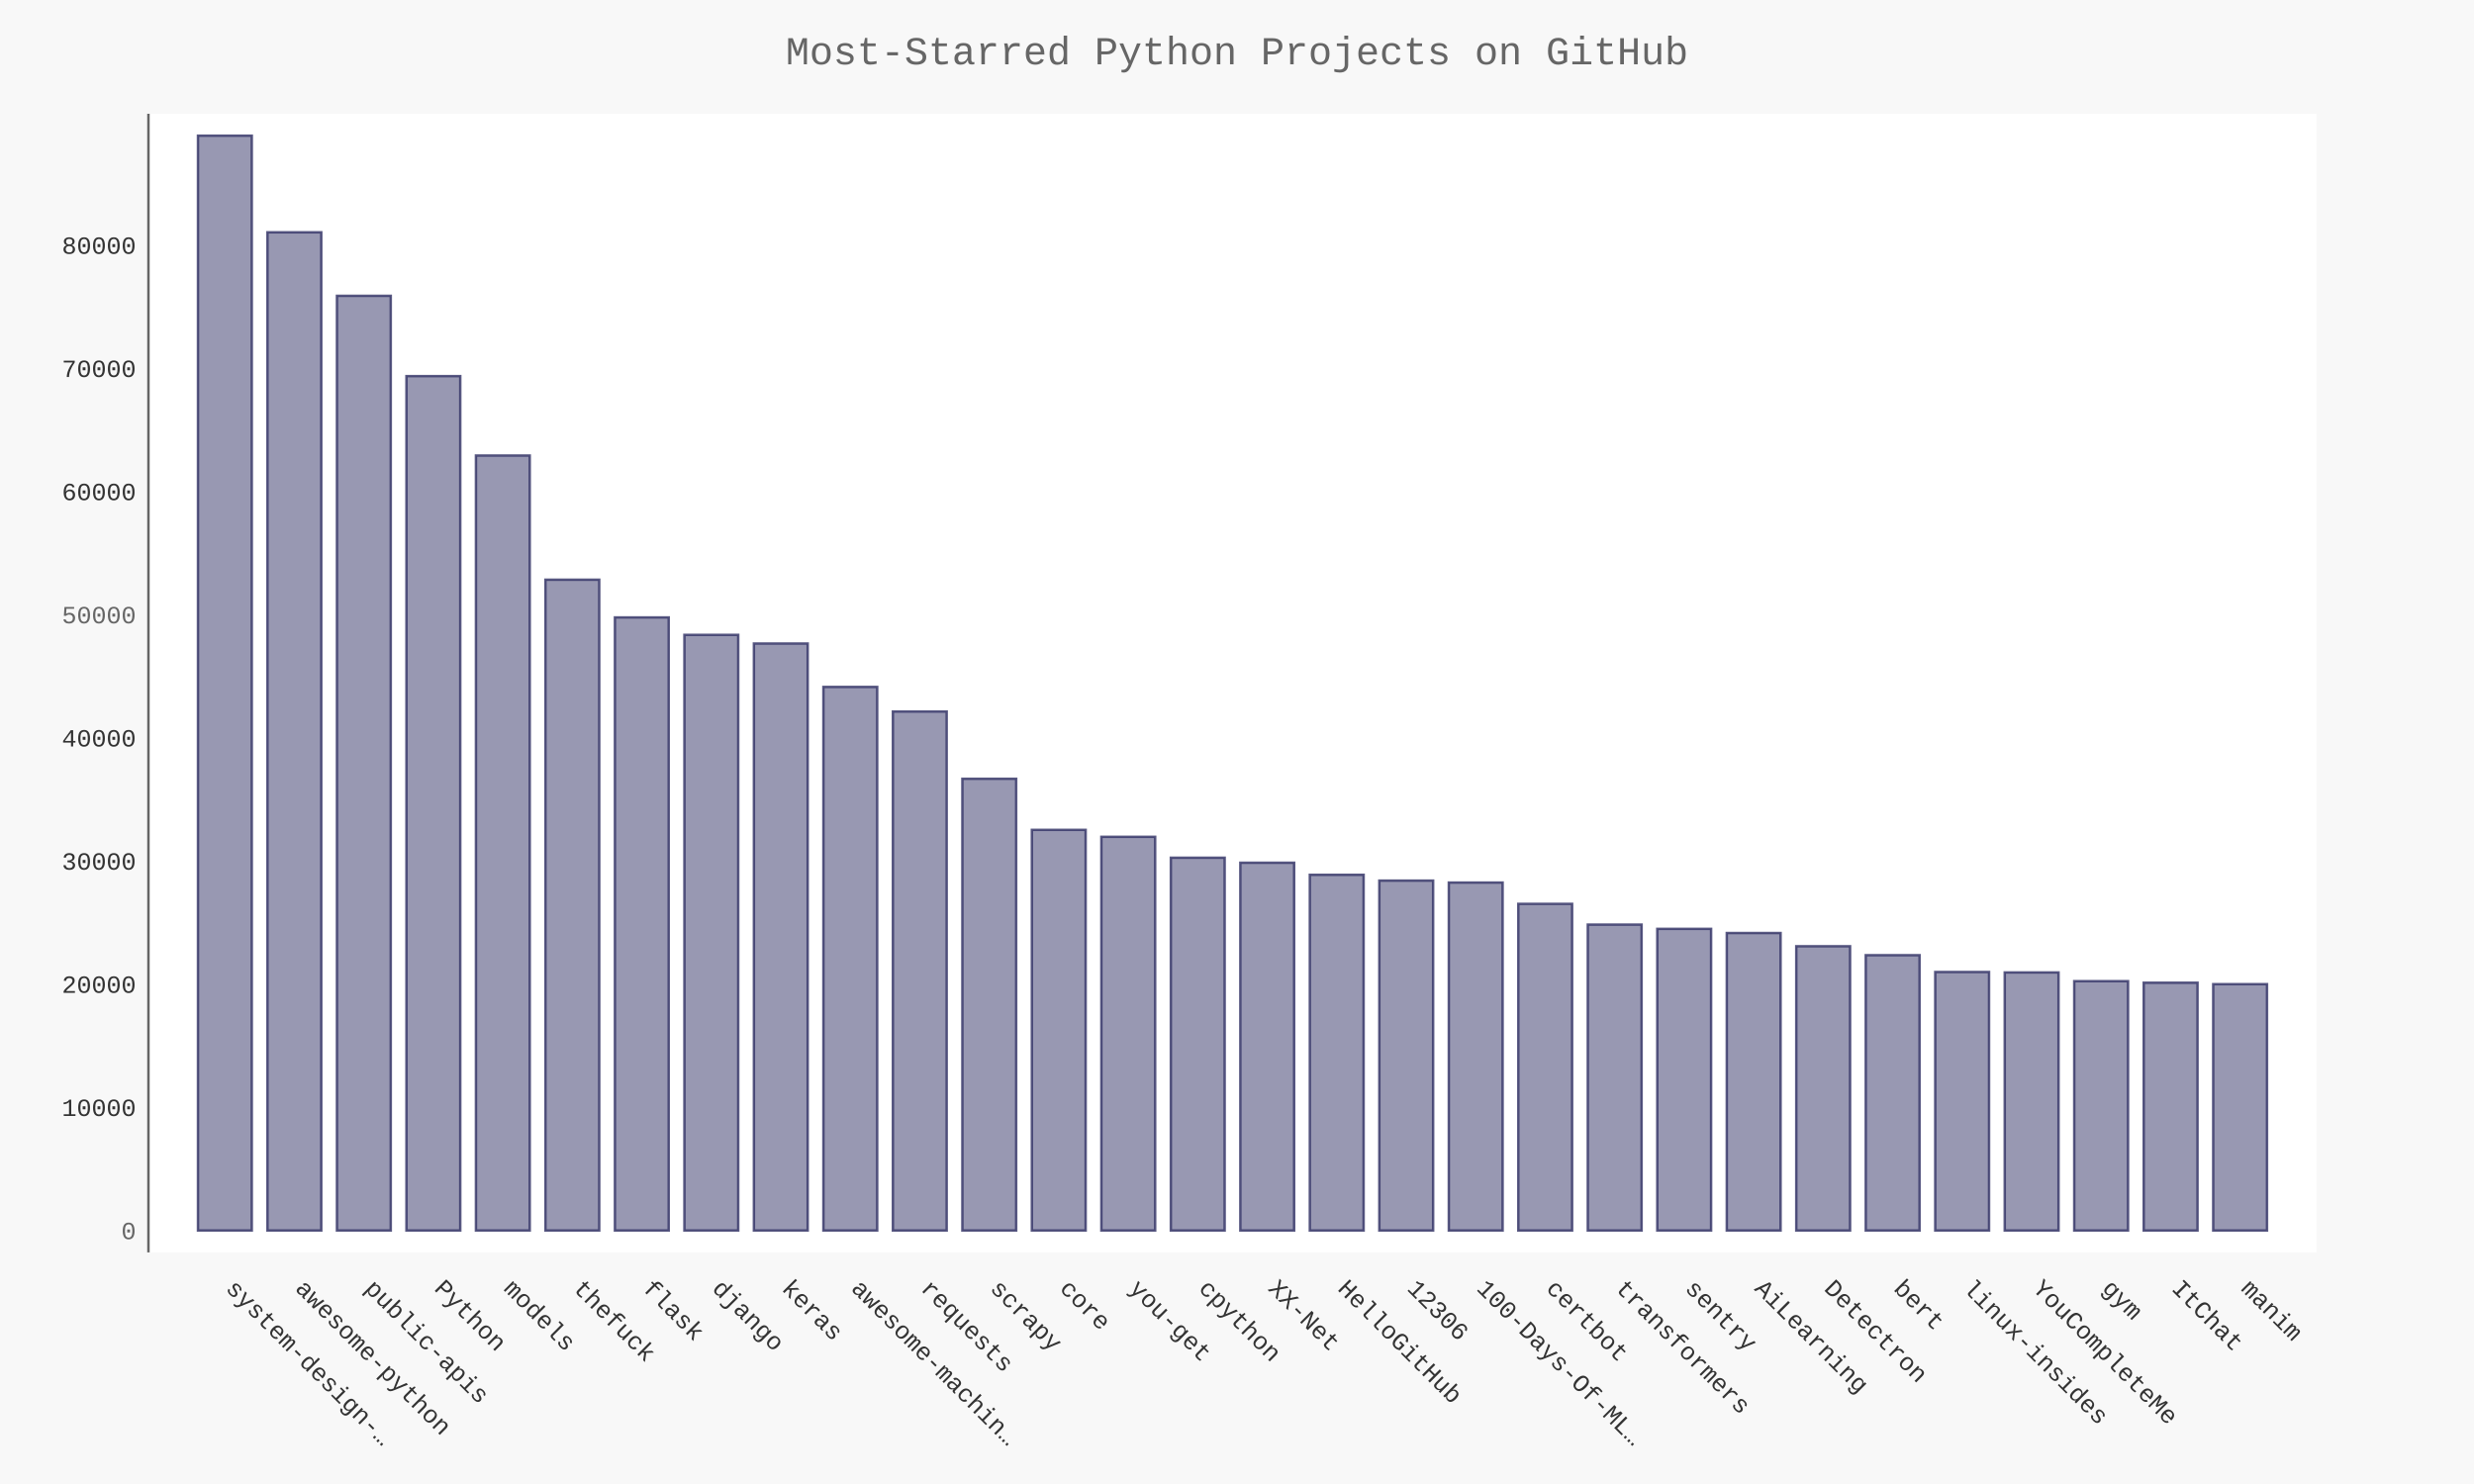
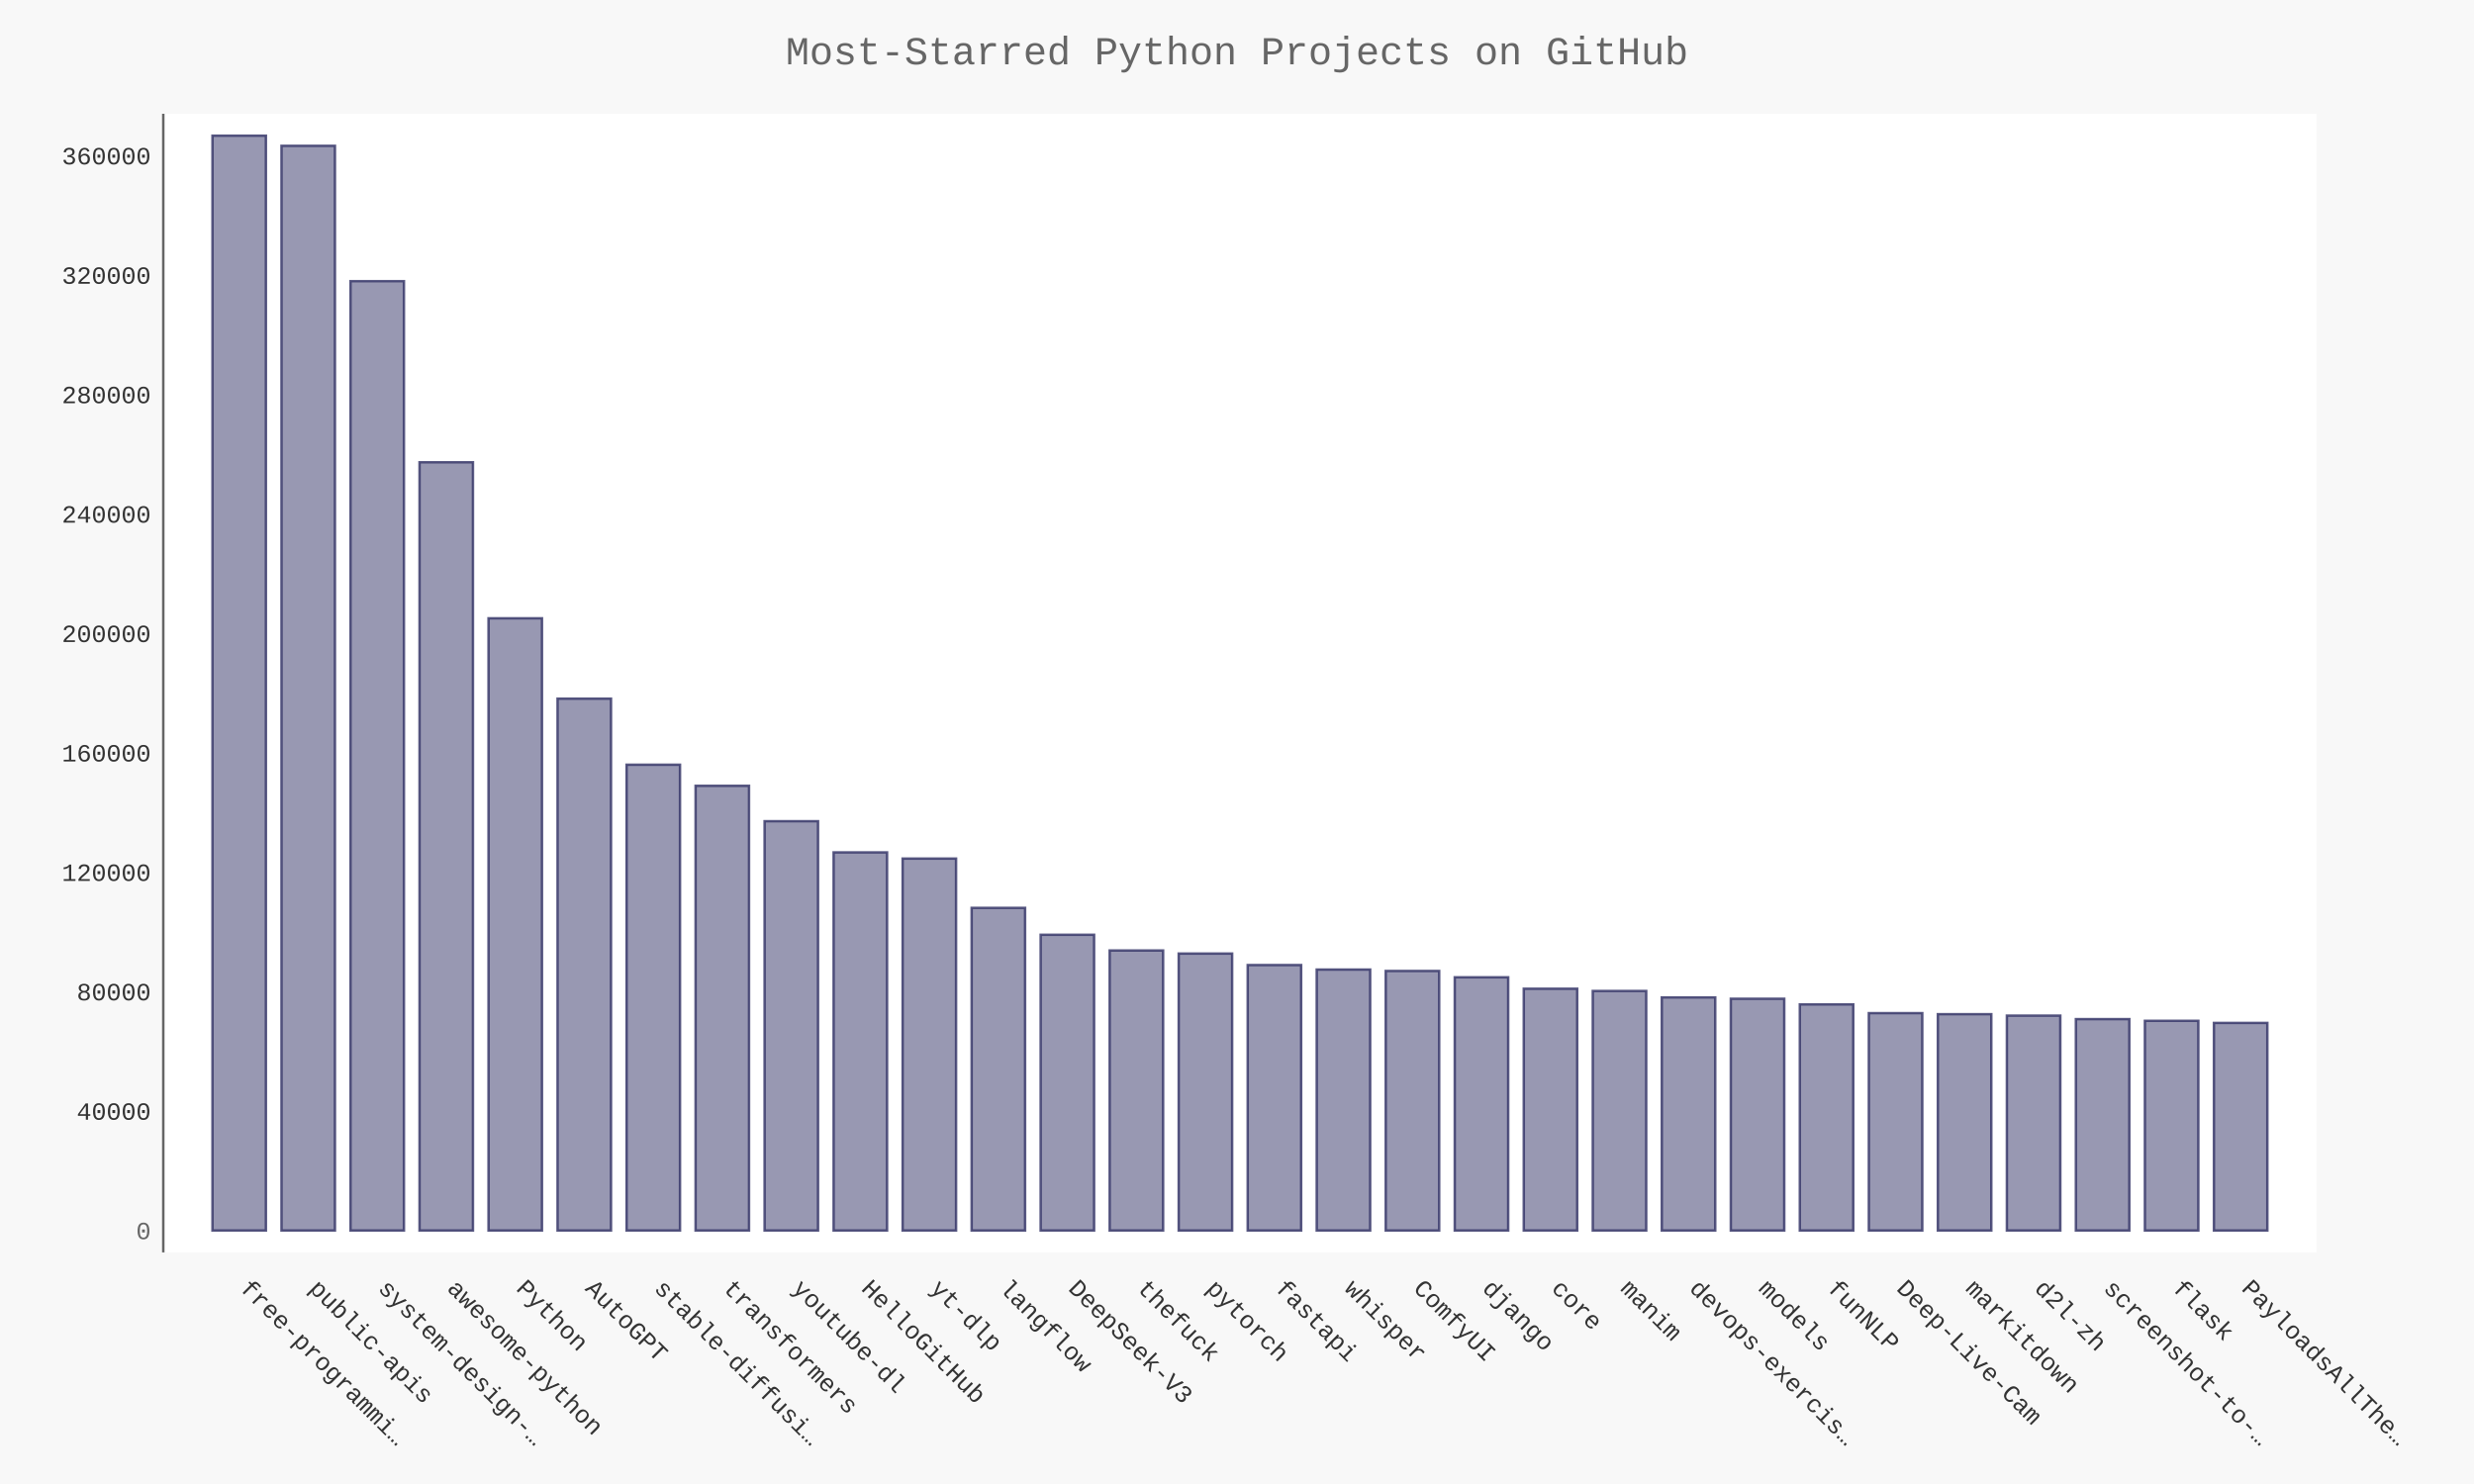
- <svg xmlns="http://www.w3.org/2000/svg" xmlns:xlink="http://www.w3.org/1999/xlink" class="pygal-chart" id="chart-9fe35729-1bdb-48de-a9a5-8c75e9b7eaac" viewBox="0 0 1000 600">
+ <svg xmlns="http://www.w3.org/2000/svg" xmlns:xlink="http://www.w3.org/1999/xlink" id="chart-8da9269c-b21f-4a11-8d91-bd45aabcd8c3" class="pygal-chart" viewBox="0 0 1000 600">
  <defs>
-     <style type="text/css">#chart-9fe35729-1bdb-48de-a9a5-8c75e9b7eaac{-webkit-user-select:none;-webkit-font-smoothing:antialiased;font-family:Consolas,"Liberation Mono",Menlo,Courier,monospace}#chart-9fe35729-1bdb-48de-a9a5-8c75e9b7eaac .title{font-family:Consolas,"Liberation Mono",Menlo,Courier,monospace;font-size:16px}#chart-9fe35729-1bdb-48de-a9a5-8c75e9b7eaac .legends .legend text{font-family:Consolas,"Liberation Mono",Menlo,Courier,monospace;font-size:14px}#chart-9fe35729-1bdb-48de-a9a5-8c75e9b7eaac .axis text{font-family:Consolas,"Liberation Mono",Menlo,Courier,monospace;font-size:10px}#chart-9fe35729-1bdb-48de-a9a5-8c75e9b7eaac .axis text.major{font-family:Consolas,"Liberation Mono",Menlo,Courier,monospace;font-size:10px}#chart-9fe35729-1bdb-48de-a9a5-8c75e9b7eaac .text-overlay text.value{font-family:Consolas,"Liberation Mono",Menlo,Courier,monospace;font-size:16px}#chart-9fe35729-1bdb-48de-a9a5-8c75e9b7eaac .text-overlay text.label{font-family:Consolas,"Liberation Mono",Menlo,Courier,monospace;font-size:10px}#chart-9fe35729-1bdb-48de-a9a5-8c75e9b7eaac .tooltip{font-family:Consolas,"Liberation Mono",Menlo,Courier,monospace;font-size:14px}#chart-9fe35729-1bdb-48de-a9a5-8c75e9b7eaac text.no_data{font-family:Consolas,"Liberation Mono",Menlo,Courier,monospace;font-size:64px}
- #chart-9fe35729-1bdb-48de-a9a5-8c75e9b7eaac{background-color:#f8f8f8}#chart-9fe35729-1bdb-48de-a9a5-8c75e9b7eaac path,#chart-9fe35729-1bdb-48de-a9a5-8c75e9b7eaac line,#chart-9fe35729-1bdb-48de-a9a5-8c75e9b7eaac rect,#chart-9fe35729-1bdb-48de-a9a5-8c75e9b7eaac circle{-webkit-transition:250ms ease-in;-moz-transition:250ms ease-in;transition:250ms ease-in}#chart-9fe35729-1bdb-48de-a9a5-8c75e9b7eaac .graph &gt; .background{fill:#f8f8f8}#chart-9fe35729-1bdb-48de-a9a5-8c75e9b7eaac .plot &gt; .background{fill:#ffffff}#chart-9fe35729-1bdb-48de-a9a5-8c75e9b7eaac .graph{fill:#333}#chart-9fe35729-1bdb-48de-a9a5-8c75e9b7eaac text.no_data{fill:#666}#chart-9fe35729-1bdb-48de-a9a5-8c75e9b7eaac .title{fill:#666}#chart-9fe35729-1bdb-48de-a9a5-8c75e9b7eaac .legends .legend text{fill:#333}#chart-9fe35729-1bdb-48de-a9a5-8c75e9b7eaac .legends .legend:hover text{fill:#666}#chart-9fe35729-1bdb-48de-a9a5-8c75e9b7eaac .axis .line{stroke:#666}#chart-9fe35729-1bdb-48de-a9a5-8c75e9b7eaac .axis .guide.line{stroke:rgba(0,0,0,0.5)}#chart-9fe35729-1bdb-48de-a9a5-8c75e9b7eaac .axis .major.line{stroke:#333}#chart-9fe35729-1bdb-48de-a9a5-8c75e9b7eaac .axis text.major{fill:#666}#chart-9fe35729-1bdb-48de-a9a5-8c75e9b7eaac .axis.y .guides:hover .guide.line,#chart-9fe35729-1bdb-48de-a9a5-8c75e9b7eaac .line-graph .axis.x .guides:hover .guide.line,#chart-9fe35729-1bdb-48de-a9a5-8c75e9b7eaac .stackedline-graph .axis.x .guides:hover .guide.line,#chart-9fe35729-1bdb-48de-a9a5-8c75e9b7eaac .xy-graph .axis.x .guides:hover .guide.line{stroke:#666}#chart-9fe35729-1bdb-48de-a9a5-8c75e9b7eaac .axis .guides:hover text{fill:#666}#chart-9fe35729-1bdb-48de-a9a5-8c75e9b7eaac .reactive{fill-opacity:.5;stroke-opacity:.8}#chart-9fe35729-1bdb-48de-a9a5-8c75e9b7eaac .ci{stroke:#333}#chart-9fe35729-1bdb-48de-a9a5-8c75e9b7eaac .reactive.active,#chart-9fe35729-1bdb-48de-a9a5-8c75e9b7eaac .active .reactive{fill-opacity:.9;stroke-opacity:.9;stroke-width:4}#chart-9fe35729-1bdb-48de-a9a5-8c75e9b7eaac .ci .reactive.active{stroke-width:1.5}#chart-9fe35729-1bdb-48de-a9a5-8c75e9b7eaac .series text{fill:#666}#chart-9fe35729-1bdb-48de-a9a5-8c75e9b7eaac .tooltip rect{fill:#ffffff;stroke:#666;-webkit-transition:opacity 250ms ease-in;-moz-transition:opacity 250ms ease-in;transition:opacity 250ms ease-in}#chart-9fe35729-1bdb-48de-a9a5-8c75e9b7eaac .tooltip .label{fill:#333}#chart-9fe35729-1bdb-48de-a9a5-8c75e9b7eaac .tooltip .label{fill:#333}#chart-9fe35729-1bdb-48de-a9a5-8c75e9b7eaac .tooltip .legend{font-size:.8em;fill:rgba(0,0,0,0.5)}#chart-9fe35729-1bdb-48de-a9a5-8c75e9b7eaac .tooltip .x_label{font-size:.6em;fill:#666}#chart-9fe35729-1bdb-48de-a9a5-8c75e9b7eaac .tooltip .xlink{font-size:.5em;text-decoration:underline}#chart-9fe35729-1bdb-48de-a9a5-8c75e9b7eaac .tooltip .value{font-size:1.5em}#chart-9fe35729-1bdb-48de-a9a5-8c75e9b7eaac .bound{font-size:.5em}#chart-9fe35729-1bdb-48de-a9a5-8c75e9b7eaac .max-value{font-size:.75em;fill:rgba(0,0,0,0.5)}#chart-9fe35729-1bdb-48de-a9a5-8c75e9b7eaac .map-element{fill:#ffffff;stroke:rgba(0,0,0,0.5) !important}#chart-9fe35729-1bdb-48de-a9a5-8c75e9b7eaac .map-element .reactive{fill-opacity:inherit;stroke-opacity:inherit}#chart-9fe35729-1bdb-48de-a9a5-8c75e9b7eaac .color-0,#chart-9fe35729-1bdb-48de-a9a5-8c75e9b7eaac .color-0 a:visited{stroke:#333366;fill:#333366}#chart-9fe35729-1bdb-48de-a9a5-8c75e9b7eaac .text-overlay .color-0 text{fill:black}
- #chart-9fe35729-1bdb-48de-a9a5-8c75e9b7eaac text.no_data{text-anchor:middle}#chart-9fe35729-1bdb-48de-a9a5-8c75e9b7eaac .guide.line{fill:none}#chart-9fe35729-1bdb-48de-a9a5-8c75e9b7eaac .centered{text-anchor:middle}#chart-9fe35729-1bdb-48de-a9a5-8c75e9b7eaac .title{text-anchor:middle}#chart-9fe35729-1bdb-48de-a9a5-8c75e9b7eaac .legends .legend text{fill-opacity:1}#chart-9fe35729-1bdb-48de-a9a5-8c75e9b7eaac .axis.x text{text-anchor:middle}#chart-9fe35729-1bdb-48de-a9a5-8c75e9b7eaac .axis.x:not(.web) text[transform]{text-anchor:start}#chart-9fe35729-1bdb-48de-a9a5-8c75e9b7eaac .axis.x:not(.web) text[transform].backwards{text-anchor:end}#chart-9fe35729-1bdb-48de-a9a5-8c75e9b7eaac .axis.y text{text-anchor:end}#chart-9fe35729-1bdb-48de-a9a5-8c75e9b7eaac .axis.y text[transform].backwards{text-anchor:start}#chart-9fe35729-1bdb-48de-a9a5-8c75e9b7eaac .axis.y2 text{text-anchor:start}#chart-9fe35729-1bdb-48de-a9a5-8c75e9b7eaac .axis.y2 text[transform].backwards{text-anchor:end}#chart-9fe35729-1bdb-48de-a9a5-8c75e9b7eaac .axis .guide.line{stroke-dasharray:4,4}#chart-9fe35729-1bdb-48de-a9a5-8c75e9b7eaac .axis .major.guide.line{stroke-dasharray:6,6}#chart-9fe35729-1bdb-48de-a9a5-8c75e9b7eaac .horizontal .axis.y .guide.line,#chart-9fe35729-1bdb-48de-a9a5-8c75e9b7eaac .horizontal .axis.y2 .guide.line,#chart-9fe35729-1bdb-48de-a9a5-8c75e9b7eaac .vertical .axis.x .guide.line{opacity:0}#chart-9fe35729-1bdb-48de-a9a5-8c75e9b7eaac .horizontal .axis.always_show .guide.line,#chart-9fe35729-1bdb-48de-a9a5-8c75e9b7eaac .vertical .axis.always_show .guide.line{opacity:1 !important}#chart-9fe35729-1bdb-48de-a9a5-8c75e9b7eaac .axis.y .guides:hover .guide.line,#chart-9fe35729-1bdb-48de-a9a5-8c75e9b7eaac .axis.y2 .guides:hover .guide.line,#chart-9fe35729-1bdb-48de-a9a5-8c75e9b7eaac .axis.x .guides:hover .guide.line{opacity:1}#chart-9fe35729-1bdb-48de-a9a5-8c75e9b7eaac .axis .guides:hover text{opacity:1}#chart-9fe35729-1bdb-48de-a9a5-8c75e9b7eaac .nofill{fill:none}#chart-9fe35729-1bdb-48de-a9a5-8c75e9b7eaac .subtle-fill{fill-opacity:.2}#chart-9fe35729-1bdb-48de-a9a5-8c75e9b7eaac .dot{stroke-width:1px;fill-opacity:1}#chart-9fe35729-1bdb-48de-a9a5-8c75e9b7eaac .dot.active{stroke-width:5px}#chart-9fe35729-1bdb-48de-a9a5-8c75e9b7eaac .dot.negative{fill:transparent}#chart-9fe35729-1bdb-48de-a9a5-8c75e9b7eaac text,#chart-9fe35729-1bdb-48de-a9a5-8c75e9b7eaac tspan{stroke:none !important}#chart-9fe35729-1bdb-48de-a9a5-8c75e9b7eaac .series text.active{opacity:1}#chart-9fe35729-1bdb-48de-a9a5-8c75e9b7eaac .tooltip rect{fill-opacity:.95;stroke-width:.5}#chart-9fe35729-1bdb-48de-a9a5-8c75e9b7eaac .tooltip text{fill-opacity:1}#chart-9fe35729-1bdb-48de-a9a5-8c75e9b7eaac .showable{visibility:hidden}#chart-9fe35729-1bdb-48de-a9a5-8c75e9b7eaac .showable.shown{visibility:visible}#chart-9fe35729-1bdb-48de-a9a5-8c75e9b7eaac .gauge-background{fill:rgba(229,229,229,1);stroke:none}#chart-9fe35729-1bdb-48de-a9a5-8c75e9b7eaac .bg-lines{stroke:#f8f8f8;stroke-width:2px}</style>
+     <style type="text/css">#chart-8da9269c-b21f-4a11-8d91-bd45aabcd8c3{-webkit-user-select:none;-webkit-font-smoothing:antialiased;font-family:Consolas,"Liberation Mono",Menlo,Courier,monospace}#chart-8da9269c-b21f-4a11-8d91-bd45aabcd8c3 .title{font-family:Consolas,"Liberation Mono",Menlo,Courier,monospace;font-size:16px}#chart-8da9269c-b21f-4a11-8d91-bd45aabcd8c3 .legends .legend text{font-family:Consolas,"Liberation Mono",Menlo,Courier,monospace;font-size:14px}#chart-8da9269c-b21f-4a11-8d91-bd45aabcd8c3 .axis text{font-family:Consolas,"Liberation Mono",Menlo,Courier,monospace;font-size:10px}#chart-8da9269c-b21f-4a11-8d91-bd45aabcd8c3 .axis text.major{font-family:Consolas,"Liberation Mono",Menlo,Courier,monospace;font-size:10px}#chart-8da9269c-b21f-4a11-8d91-bd45aabcd8c3 .text-overlay text.value{font-family:Consolas,"Liberation Mono",Menlo,Courier,monospace;font-size:16px}#chart-8da9269c-b21f-4a11-8d91-bd45aabcd8c3 .text-overlay text.label{font-family:Consolas,"Liberation Mono",Menlo,Courier,monospace;font-size:10px}#chart-8da9269c-b21f-4a11-8d91-bd45aabcd8c3 .tooltip{font-family:Consolas,"Liberation Mono",Menlo,Courier,monospace;font-size:14px}#chart-8da9269c-b21f-4a11-8d91-bd45aabcd8c3 text.no_data{font-family:Consolas,"Liberation Mono",Menlo,Courier,monospace;font-size:64px}
+ #chart-8da9269c-b21f-4a11-8d91-bd45aabcd8c3{background-color:#f8f8f8}#chart-8da9269c-b21f-4a11-8d91-bd45aabcd8c3 path,#chart-8da9269c-b21f-4a11-8d91-bd45aabcd8c3 line,#chart-8da9269c-b21f-4a11-8d91-bd45aabcd8c3 rect,#chart-8da9269c-b21f-4a11-8d91-bd45aabcd8c3 circle{-webkit-transition:250ms ease-in;-moz-transition:250ms ease-in;transition:250ms ease-in}#chart-8da9269c-b21f-4a11-8d91-bd45aabcd8c3 .graph &gt; .background{fill:#f8f8f8}#chart-8da9269c-b21f-4a11-8d91-bd45aabcd8c3 .plot &gt; .background{fill:#ffffff}#chart-8da9269c-b21f-4a11-8d91-bd45aabcd8c3 .graph{fill:#333}#chart-8da9269c-b21f-4a11-8d91-bd45aabcd8c3 text.no_data{fill:#666}#chart-8da9269c-b21f-4a11-8d91-bd45aabcd8c3 .title{fill:#666}#chart-8da9269c-b21f-4a11-8d91-bd45aabcd8c3 .legends .legend text{fill:#333}#chart-8da9269c-b21f-4a11-8d91-bd45aabcd8c3 .legends .legend:hover text{fill:#666}#chart-8da9269c-b21f-4a11-8d91-bd45aabcd8c3 .axis .line{stroke:#666}#chart-8da9269c-b21f-4a11-8d91-bd45aabcd8c3 .axis .guide.line{stroke:rgba(0,0,0,0.5)}#chart-8da9269c-b21f-4a11-8d91-bd45aabcd8c3 .axis .major.line{stroke:#333}#chart-8da9269c-b21f-4a11-8d91-bd45aabcd8c3 .axis text.major{fill:#666}#chart-8da9269c-b21f-4a11-8d91-bd45aabcd8c3 .axis.y .guides:hover .guide.line,#chart-8da9269c-b21f-4a11-8d91-bd45aabcd8c3 .line-graph .axis.x .guides:hover .guide.line,#chart-8da9269c-b21f-4a11-8d91-bd45aabcd8c3 .stackedline-graph .axis.x .guides:hover .guide.line,#chart-8da9269c-b21f-4a11-8d91-bd45aabcd8c3 .xy-graph .axis.x .guides:hover .guide.line{stroke:#666}#chart-8da9269c-b21f-4a11-8d91-bd45aabcd8c3 .axis .guides:hover text{fill:#666}#chart-8da9269c-b21f-4a11-8d91-bd45aabcd8c3 .reactive{fill-opacity:.5;stroke-opacity:.8;stroke-width:1}#chart-8da9269c-b21f-4a11-8d91-bd45aabcd8c3 .ci{stroke:#333}#chart-8da9269c-b21f-4a11-8d91-bd45aabcd8c3 .reactive.active,#chart-8da9269c-b21f-4a11-8d91-bd45aabcd8c3 .active .reactive{fill-opacity:.9;stroke-opacity:.9;stroke-width:4}#chart-8da9269c-b21f-4a11-8d91-bd45aabcd8c3 .ci .reactive.active{stroke-width:1.5}#chart-8da9269c-b21f-4a11-8d91-bd45aabcd8c3 .series text{fill:#666}#chart-8da9269c-b21f-4a11-8d91-bd45aabcd8c3 .tooltip rect{fill:#ffffff;stroke:#666;-webkit-transition:opacity 250ms ease-in;-moz-transition:opacity 250ms ease-in;transition:opacity 250ms ease-in}#chart-8da9269c-b21f-4a11-8d91-bd45aabcd8c3 .tooltip .label{fill:#333}#chart-8da9269c-b21f-4a11-8d91-bd45aabcd8c3 .tooltip .label{fill:#333}#chart-8da9269c-b21f-4a11-8d91-bd45aabcd8c3 .tooltip .legend{font-size:.8em;fill:rgba(0,0,0,0.5)}#chart-8da9269c-b21f-4a11-8d91-bd45aabcd8c3 .tooltip .x_label{font-size:.6em;fill:#666}#chart-8da9269c-b21f-4a11-8d91-bd45aabcd8c3 .tooltip .xlink{font-size:.5em;text-decoration:underline}#chart-8da9269c-b21f-4a11-8d91-bd45aabcd8c3 .tooltip .value{font-size:1.5em}#chart-8da9269c-b21f-4a11-8d91-bd45aabcd8c3 .bound{font-size:.5em}#chart-8da9269c-b21f-4a11-8d91-bd45aabcd8c3 .max-value{font-size:.75em;fill:rgba(0,0,0,0.5)}#chart-8da9269c-b21f-4a11-8d91-bd45aabcd8c3 .map-element{fill:#ffffff;stroke:rgba(0,0,0,0.5) !important}#chart-8da9269c-b21f-4a11-8d91-bd45aabcd8c3 .map-element .reactive{fill-opacity:inherit;stroke-opacity:inherit}#chart-8da9269c-b21f-4a11-8d91-bd45aabcd8c3 .color-0,#chart-8da9269c-b21f-4a11-8d91-bd45aabcd8c3 .color-0 a:visited{stroke:#333366;fill:#333366}#chart-8da9269c-b21f-4a11-8d91-bd45aabcd8c3 .text-overlay .color-0 text{fill:black}
+ #chart-8da9269c-b21f-4a11-8d91-bd45aabcd8c3 text.no_data{text-anchor:middle}#chart-8da9269c-b21f-4a11-8d91-bd45aabcd8c3 .guide.line{fill:none}#chart-8da9269c-b21f-4a11-8d91-bd45aabcd8c3 .centered{text-anchor:middle}#chart-8da9269c-b21f-4a11-8d91-bd45aabcd8c3 .title{text-anchor:middle}#chart-8da9269c-b21f-4a11-8d91-bd45aabcd8c3 .legends .legend text{fill-opacity:1}#chart-8da9269c-b21f-4a11-8d91-bd45aabcd8c3 .axis.x text{text-anchor:middle}#chart-8da9269c-b21f-4a11-8d91-bd45aabcd8c3 .axis.x:not(.web) text[transform]{text-anchor:start}#chart-8da9269c-b21f-4a11-8d91-bd45aabcd8c3 .axis.x:not(.web) text[transform].backwards{text-anchor:end}#chart-8da9269c-b21f-4a11-8d91-bd45aabcd8c3 .axis.y text{text-anchor:end}#chart-8da9269c-b21f-4a11-8d91-bd45aabcd8c3 .axis.y text[transform].backwards{text-anchor:start}#chart-8da9269c-b21f-4a11-8d91-bd45aabcd8c3 .axis.y2 text{text-anchor:start}#chart-8da9269c-b21f-4a11-8d91-bd45aabcd8c3 .axis.y2 text[transform].backwards{text-anchor:end}#chart-8da9269c-b21f-4a11-8d91-bd45aabcd8c3 .axis .guide.line{stroke-dasharray:4,4;stroke:black}#chart-8da9269c-b21f-4a11-8d91-bd45aabcd8c3 .axis .major.guide.line{stroke-dasharray:6,6;stroke:black}#chart-8da9269c-b21f-4a11-8d91-bd45aabcd8c3 .horizontal .axis.y .guide.line,#chart-8da9269c-b21f-4a11-8d91-bd45aabcd8c3 .horizontal .axis.y2 .guide.line,#chart-8da9269c-b21f-4a11-8d91-bd45aabcd8c3 .vertical .axis.x .guide.line{opacity:0}#chart-8da9269c-b21f-4a11-8d91-bd45aabcd8c3 .horizontal .axis.always_show .guide.line,#chart-8da9269c-b21f-4a11-8d91-bd45aabcd8c3 .vertical .axis.always_show .guide.line{opacity:1 !important}#chart-8da9269c-b21f-4a11-8d91-bd45aabcd8c3 .axis.y .guides:hover .guide.line,#chart-8da9269c-b21f-4a11-8d91-bd45aabcd8c3 .axis.y2 .guides:hover .guide.line,#chart-8da9269c-b21f-4a11-8d91-bd45aabcd8c3 .axis.x .guides:hover .guide.line{opacity:1}#chart-8da9269c-b21f-4a11-8d91-bd45aabcd8c3 .axis .guides:hover text{opacity:1}#chart-8da9269c-b21f-4a11-8d91-bd45aabcd8c3 .nofill{fill:none}#chart-8da9269c-b21f-4a11-8d91-bd45aabcd8c3 .subtle-fill{fill-opacity:.2}#chart-8da9269c-b21f-4a11-8d91-bd45aabcd8c3 .dot{stroke-width:1px;fill-opacity:1;stroke-opacity:1}#chart-8da9269c-b21f-4a11-8d91-bd45aabcd8c3 .dot.active{stroke-width:5px}#chart-8da9269c-b21f-4a11-8d91-bd45aabcd8c3 .dot.negative{fill:transparent}#chart-8da9269c-b21f-4a11-8d91-bd45aabcd8c3 text,#chart-8da9269c-b21f-4a11-8d91-bd45aabcd8c3 tspan{stroke:none !important}#chart-8da9269c-b21f-4a11-8d91-bd45aabcd8c3 .series text.active{opacity:1}#chart-8da9269c-b21f-4a11-8d91-bd45aabcd8c3 .tooltip rect{fill-opacity:.95;stroke-width:.5}#chart-8da9269c-b21f-4a11-8d91-bd45aabcd8c3 .tooltip text{fill-opacity:1}#chart-8da9269c-b21f-4a11-8d91-bd45aabcd8c3 .showable{visibility:hidden}#chart-8da9269c-b21f-4a11-8d91-bd45aabcd8c3 .showable.shown{visibility:visible}#chart-8da9269c-b21f-4a11-8d91-bd45aabcd8c3 .gauge-background{fill:rgba(229,229,229,1);stroke:none}#chart-8da9269c-b21f-4a11-8d91-bd45aabcd8c3 .bg-lines{stroke:#f8f8f8;stroke-width:2px}</style>
  </defs>
  <g class="graph bar-graph vertical">
-     <rect class="background" height="600" width="1000" x="0" y="0" />
-     <g class="plot" transform="translate(60, 46)">
-       <rect class="background" height="460.36" width="876.36" x="0" y="0" />
+     <rect x="0" y="0" width="1000" height="600" class="background" />
+     <g transform="translate(66, 46)" class="plot">
+       <rect x="0" y="0" width="870.36" height="460.36" class="background" />
      <g class="axis y">
        <g class="guides">
-           <text class="major" x="-5" y="455.007">0</text>
-         </g>
-         <g class="guides">
-           <text class="" x="-5" y="405.209">10000</text>
-         </g>
-         <g class="guides">
-           <text class="" x="-5" y="355.411">20000</text>
-         </g>
-         <g class="guides">
-           <text class="" x="-5" y="305.613">30000</text>
-         </g>
-         <g class="guides">
-           <text class="" x="-5" y="255.815">40000</text>
-         </g>
-         <g class="guides">
-           <text class="major" x="-5" y="206.017">50000</text>
-         </g>
-         <g class="guides">
-           <text class="" x="-5" y="156.219">60000</text>
-         </g>
-         <g class="guides">
-           <text class="" x="-5" y="106.421">70000</text>
-         </g>
-         <g class="guides">
-           <text class="" x="-5" y="56.623">80000</text>
+           <text x="-5" y="455.007" class="major">0</text>
+         </g>
+         <g class="guides">
+           <text x="-5" y="406.723" class="">40000</text>
+         </g>
+         <g class="guides">
+           <text x="-5" y="358.439" class="">80000</text>
+         </g>
+         <g class="guides">
+           <text x="-5" y="310.155" class="">120000</text>
+         </g>
+         <g class="guides">
+           <text x="-5" y="261.87" class="">160000</text>
+         </g>
+         <g class="guides">
+           <text x="-5" y="213.586" class="">200000</text>
+         </g>
+         <g class="guides">
+           <text x="-5" y="165.302" class="">240000</text>
+         </g>
+         <g class="guides">
+           <text x="-5" y="117.018" class="">280000</text>
+         </g>
+         <g class="guides">
+           <text x="-5" y="68.733" class="">320000</text>
+         </g>
+         <g class="guides">
+           <text x="-5" y="20.449" class="">360000</text>
        </g>
      </g>
      <g class="axis x">
-         <path class="line" d="M0 0 v460.36" />
-         <g class="guides">
-           <path class="guide line" d="M30.897 0 v460.36" />
-           <text class="" transform="rotate(45 30.89732 475.3604)" x="30.897" y="475.36">system-design-…</text>
-         </g>
-         <g class="guides">
-           <path class="guide line" d="M58.986 0 v460.36" />
-           <text class="" transform="rotate(45 58.9858 475.3604)" x="58.986" y="475.36">awesome-python</text>
-         </g>
-         <g class="guides">
-           <path class="guide line" d="M87.074 0 v460.36" />
-           <text class="" transform="rotate(45 87.07427 475.3604)" x="87.074" y="475.36">public-apis</text>
-         </g>
-         <g class="guides">
-           <path class="guide line" d="M115.163 0 v460.36" />
-           <text class="" transform="rotate(45 115.1627 475.3604)" x="115.163" y="475.36">Python</text>
-         </g>
-         <g class="guides">
-           <path class="guide line" d="M143.251 0 v460.36" />
-           <text class="" transform="rotate(45 143.2512 475.3604)" x="143.251" y="475.36">models</text>
-         </g>
-         <g class="guides">
-           <path class="guide line" d="M171.34 0 v460.36" />
-           <text class="" transform="rotate(45 171.3397 475.3604)" x="171.34" y="475.36">thefuck</text>
-         </g>
-         <g class="guides">
-           <path class="guide line" d="M199.428 0 v460.36" />
-           <text class="" transform="rotate(45 199.4282 475.3604)" x="199.428" y="475.36">flask</text>
-         </g>
-         <g class="guides">
-           <path class="guide line" d="M227.517 0 v460.36" />
-           <text class="" transform="rotate(45 227.5166 475.3604)" x="227.517" y="475.36">django</text>
-         </g>
-         <g class="guides">
-           <path class="guide line" d="M255.605 0 v460.36" />
-           <text class="" transform="rotate(45 255.6051 475.3604)" x="255.605" y="475.36">keras</text>
-         </g>
-         <g class="guides">
-           <path class="guide line" d="M283.694 0 v460.36" />
-           <text class="" transform="rotate(45 283.6936 475.3604)" x="283.694" y="475.36">awesome-machin…</text>
-         </g>
-         <g class="guides">
-           <path class="guide line" d="M311.782 0 v460.36" />
-           <text class="" transform="rotate(45 311.7821 475.3604)" x="311.782" y="475.36">requests</text>
-         </g>
-         <g class="guides">
-           <path class="guide line" d="M339.871 0 v460.36" />
-           <text class="" transform="rotate(45 339.8705 475.3604)" x="339.871" y="475.36">scrapy</text>
-         </g>
-         <g class="guides">
-           <path class="guide line" d="M367.959 0 v460.36" />
-           <text class="" transform="rotate(45 367.959 475.3604)" x="367.959" y="475.36">core</text>
-         </g>
-         <g class="guides">
-           <path class="guide line" d="M396.047 0 v460.36" />
-           <text class="" transform="rotate(45 396.0475 475.3604)" x="396.047" y="475.36">you-get</text>
-         </g>
-         <g class="guides">
-           <path class="guide line" d="M424.136 0 v460.36" />
-           <text class="" transform="rotate(45 424.136 475.3604)" x="424.136" y="475.36">cpython</text>
-         </g>
-         <g class="guides">
-           <path class="guide line" d="M452.224 0 v460.36" />
-           <text class="" transform="rotate(45 452.2244 475.3604)" x="452.224" y="475.36">XX-Net</text>
-         </g>
-         <g class="guides">
-           <path class="guide line" d="M480.313 0 v460.36" />
-           <text class="" transform="rotate(45 480.3129 475.3604)" x="480.313" y="475.36">HelloGitHub</text>
-         </g>
-         <g class="guides">
-           <path class="guide line" d="M508.401 0 v460.36" />
-           <text class="" transform="rotate(45 508.4014 475.3604)" x="508.401" y="475.36">12306</text>
-         </g>
-         <g class="guides">
-           <path class="guide line" d="M536.49 0 v460.36" />
-           <text class="" transform="rotate(45 536.4899 475.3604)" x="536.49" y="475.36">100-Days-Of-ML…</text>
-         </g>
-         <g class="guides">
-           <path class="guide line" d="M564.578 0 v460.36" />
-           <text class="" transform="rotate(45 564.5783 475.3604)" x="564.578" y="475.36">certbot</text>
-         </g>
-         <g class="guides">
-           <path class="guide line" d="M592.667 0 v460.36" />
-           <text class="" transform="rotate(45 592.6668 475.3604)" x="592.667" y="475.36">transformers</text>
-         </g>
-         <g class="guides">
-           <path class="guide line" d="M620.755 0 v460.36" />
-           <text class="" transform="rotate(45 620.7553 475.3604)" x="620.755" y="475.36">sentry</text>
-         </g>
-         <g class="guides">
-           <path class="guide line" d="M648.844 0 v460.36" />
-           <text class="" transform="rotate(45 648.8438 475.3604)" x="648.844" y="475.36">AiLearning</text>
-         </g>
-         <g class="guides">
-           <path class="guide line" d="M676.932 0 v460.36" />
-           <text class="" transform="rotate(45 676.9322 475.3604)" x="676.932" y="475.36">Detectron</text>
-         </g>
-         <g class="guides">
-           <path class="guide line" d="M705.021 0 v460.36" />
-           <text class="" transform="rotate(45 705.0207 475.3604)" x="705.021" y="475.36">bert</text>
-         </g>
-         <g class="guides">
-           <path class="guide line" d="M733.109 0 v460.36" />
-           <text class="" transform="rotate(45 733.1092 475.3604)" x="733.109" y="475.36">linux-insides</text>
-         </g>
-         <g class="guides">
-           <path class="guide line" d="M761.198 0 v460.36" />
-           <text class="" transform="rotate(45 761.1976 475.3604)" x="761.198" y="475.36">YouCompleteMe</text>
-         </g>
-         <g class="guides">
-           <path class="guide line" d="M789.286 0 v460.36" />
-           <text class="" transform="rotate(45 789.2861 475.3604)" x="789.286" y="475.36">gym</text>
-         </g>
-         <g class="guides">
-           <path class="guide line" d="M817.375 0 v460.36" />
-           <text class="" transform="rotate(45 817.3746 475.3604)" x="817.375" y="475.36">ItChat</text>
-         </g>
-         <g class="guides">
-           <path class="guide line" d="M845.463 0 v460.36" />
-           <text class="" transform="rotate(45 845.4631 475.3604)" x="845.463" y="475.36">manim</text>
+         <path d="M0 0 v460.36" class="line" />
+         <g class="guides">
+           <path d="M30.686 0 v460.36" class="guide line" />
+           <text x="30.686" y="475.36" class="" transform="rotate(45 30.68578 475.3604)">free-programmi…</text>
+         </g>
+         <g class="guides">
+           <path d="M58.582 0 v460.36" class="guide line" />
+           <text x="58.582" y="475.36" class="" transform="rotate(45 58.58195 475.3604)">public-apis</text>
+         </g>
+         <g class="guides">
+           <path d="M86.478 0 v460.36" class="guide line" />
+           <text x="86.478" y="475.36" class="" transform="rotate(45 86.47812 475.3604)">system-design-…</text>
+         </g>
+         <g class="guides">
+           <path d="M114.374 0 v460.36" class="guide line" />
+           <text x="114.374" y="475.36" class="" transform="rotate(45 114.3743 475.3604)">awesome-python</text>
+         </g>
+         <g class="guides">
+           <path d="M142.27 0 v460.36" class="guide line" />
+           <text x="142.27" y="475.36" class="" transform="rotate(45 142.2704 475.3604)">Python</text>
+         </g>
+         <g class="guides">
+           <path d="M170.167 0 v460.36" class="guide line" />
+           <text x="170.167" y="475.36" class="" transform="rotate(45 170.1666 475.3604)">AutoGPT</text>
+         </g>
+         <g class="guides">
+           <path d="M198.063 0 v460.36" class="guide line" />
+           <text x="198.063" y="475.36" class="" transform="rotate(45 198.0628 475.3604)">stable-diffusi…</text>
+         </g>
+         <g class="guides">
+           <path d="M225.959 0 v460.36" class="guide line" />
+           <text x="225.959" y="475.36" class="" transform="rotate(45 225.9589 475.3604)">transformers</text>
+         </g>
+         <g class="guides">
+           <path d="M253.855 0 v460.36" class="guide line" />
+           <text x="253.855" y="475.36" class="" transform="rotate(45 253.8551 475.3604)">youtube-dl</text>
+         </g>
+         <g class="guides">
+           <path d="M281.751 0 v460.36" class="guide line" />
+           <text x="281.751" y="475.36" class="" transform="rotate(45 281.7513 475.3604)">HelloGitHub</text>
+         </g>
+         <g class="guides">
+           <path d="M309.647 0 v460.36" class="guide line" />
+           <text x="309.647" y="475.36" class="" transform="rotate(45 309.6474 475.3604)">yt-dlp</text>
+         </g>
+         <g class="guides">
+           <path d="M337.544 0 v460.36" class="guide line" />
+           <text x="337.544" y="475.36" class="" transform="rotate(45 337.5436 475.3604)">langflow</text>
+         </g>
+         <g class="guides">
+           <path d="M365.44 0 v460.36" class="guide line" />
+           <text x="365.44" y="475.36" class="" transform="rotate(45 365.4398 475.3604)">DeepSeek-V3</text>
+         </g>
+         <g class="guides">
+           <path d="M393.336 0 v460.36" class="guide line" />
+           <text x="393.336" y="475.36" class="" transform="rotate(45 393.3359 475.3604)">thefuck</text>
+         </g>
+         <g class="guides">
+           <path d="M421.232 0 v460.36" class="guide line" />
+           <text x="421.232" y="475.36" class="" transform="rotate(45 421.2321 475.3604)">pytorch</text>
+         </g>
+         <g class="guides">
+           <path d="M449.128 0 v460.36" class="guide line" />
+           <text x="449.128" y="475.36" class="" transform="rotate(45 449.1283 475.3604)">fastapi</text>
+         </g>
+         <g class="guides">
+           <path d="M477.024 0 v460.36" class="guide line" />
+           <text x="477.024" y="475.36" class="" transform="rotate(45 477.0244 475.3604)">whisper</text>
+         </g>
+         <g class="guides">
+           <path d="M504.921 0 v460.36" class="guide line" />
+           <text x="504.921" y="475.36" class="" transform="rotate(45 504.9206 475.3604)">ComfyUI</text>
+         </g>
+         <g class="guides">
+           <path d="M532.817 0 v460.36" class="guide line" />
+           <text x="532.817" y="475.36" class="" transform="rotate(45 532.8168 475.3604)">django</text>
+         </g>
+         <g class="guides">
+           <path d="M560.713 0 v460.36" class="guide line" />
+           <text x="560.713" y="475.36" class="" transform="rotate(45 560.7129 475.3604)">core</text>
+         </g>
+         <g class="guides">
+           <path d="M588.609 0 v460.36" class="guide line" />
+           <text x="588.609" y="475.36" class="" transform="rotate(45 588.6091 475.3604)">manim</text>
+         </g>
+         <g class="guides">
+           <path d="M616.505 0 v460.36" class="guide line" />
+           <text x="616.505" y="475.36" class="" transform="rotate(45 616.5053 475.3604)">devops-exercis…</text>
+         </g>
+         <g class="guides">
+           <path d="M644.401 0 v460.36" class="guide line" />
+           <text x="644.401" y="475.36" class="" transform="rotate(45 644.4014 475.3604)">models</text>
+         </g>
+         <g class="guides">
+           <path d="M672.298 0 v460.36" class="guide line" />
+           <text x="672.298" y="475.36" class="" transform="rotate(45 672.2976 475.3604)">funNLP</text>
+         </g>
+         <g class="guides">
+           <path d="M700.194 0 v460.36" class="guide line" />
+           <text x="700.194" y="475.36" class="" transform="rotate(45 700.1938 475.3604)">Deep-Live-Cam</text>
+         </g>
+         <g class="guides">
+           <path d="M728.09 0 v460.36" class="guide line" />
+           <text x="728.09" y="475.36" class="" transform="rotate(45 728.0899 475.3604)">markitdown</text>
+         </g>
+         <g class="guides">
+           <path d="M755.986 0 v460.36" class="guide line" />
+           <text x="755.986" y="475.36" class="" transform="rotate(45 755.9861 475.3604)">d2l-zh</text>
+         </g>
+         <g class="guides">
+           <path d="M783.882 0 v460.36" class="guide line" />
+           <text x="783.882" y="475.36" class="" transform="rotate(45 783.8823 475.3604)">screenshot-to-…</text>
+         </g>
+         <g class="guides">
+           <path d="M811.778 0 v460.36" class="guide line" />
+           <text x="811.778" y="475.36" class="" transform="rotate(45 811.7784 475.3604)">flask</text>
+         </g>
+         <g class="guides">
+           <path d="M839.675 0 v460.36" class="guide line" />
+           <text x="839.675" y="475.36" class="" transform="rotate(45 839.6746 475.3604)">PayloadsAllThe…</text>
        </g>
      </g>
      <g class="series serie-0 color-0">
        <g class="bars">
          <g class="bar">
+             <a target="_blank" xlink:href="https://github.com/EbookFoundation/free-programming-books">
+               <rect x="19.884" y="8.853" rx="0" ry="0" width="21.603" height="442.654" class="rect reactive tooltip-trigger" />
+             </a>
+           </g>
+           <g class="bar">
+             <a target="_blank" xlink:href="https://github.com/public-apis/public-apis">
+               <rect x="47.781" y="12.958" rx="0" ry="0" width="21.603" height="438.549" class="rect reactive tooltip-trigger" />
+             </a>
+           </g>
+           <g class="bar">
            <a target="_blank" xlink:href="https://github.com/donnemartin/system-design-primer">
-               <rect class="rect reactive tooltip-trigger" height="442.654" rx="0" ry="0" width="21.752" x="20.021" y="8.853" />
+               <rect x="75.677" y="67.678" rx="0" ry="0" width="21.603" height="383.83" class="rect reactive tooltip-trigger" />
            </a>
          </g>
          <g class="bar">
            <a target="_blank" xlink:href="https://github.com/vinta/awesome-python">
-               <rect class="rect reactive tooltip-trigger" height="403.588" rx="0" ry="0" width="21.752" x="48.11" y="47.92" />
-             </a>
-           </g>
-           <g class="bar">
-             <a target="_blank" xlink:href="https://github.com/public-apis/public-apis">
-               <rect class="rect reactive tooltip-trigger" height="377.907" rx="0" ry="0" width="21.752" x="76.198" y="73.6" />
+               <rect x="103.573" y="140.902" rx="0" ry="0" width="21.603" height="310.605" class="rect reactive tooltip-trigger" />
            </a>
          </g>
          <g class="bar">
            <a target="_blank" xlink:href="https://github.com/TheAlgorithms/Python">
-               <rect class="rect reactive tooltip-trigger" height="345.444" rx="0" ry="0" width="21.752" x="104.287" y="106.064" />
+               <rect x="131.469" y="203.976" rx="0" ry="0" width="21.603" height="247.532" class="rect reactive tooltip-trigger" />
+             </a>
+           </g>
+           <g class="bar">
+             <a target="_blank" xlink:href="https://github.com/Significant-Gravitas/AutoGPT">
+               <rect x="159.365" y="236.475" rx="0" ry="0" width="21.603" height="215.033" class="rect reactive tooltip-trigger" />
+             </a>
+           </g>
+           <g class="bar">
+             <a target="_blank" xlink:href="https://github.com/AUTOMATIC1111/stable-diffusion-webui">
+               <rect x="187.261" y="263.182" rx="0" ry="0" width="21.603" height="188.325" class="rect reactive tooltip-trigger" />
+             </a>
+           </g>
+           <g class="bar">
+             <a target="_blank" xlink:href="https://github.com/huggingface/transformers">
+               <rect x="215.158" y="271.712" rx="0" ry="0" width="21.603" height="179.795" class="rect reactive tooltip-trigger" />
+             </a>
+           </g>
+           <g class="bar">
+             <a target="_blank" xlink:href="https://github.com/ytdl-org/youtube-dl">
+               <rect x="243.054" y="286.018" rx="0" ry="0" width="21.603" height="165.489" class="rect reactive tooltip-trigger" />
+             </a>
+           </g>
+           <g class="bar">
+             <a target="_blank" xlink:href="https://github.com/521xueweihan/HelloGitHub">
+               <rect x="270.95" y="298.629" rx="0" ry="0" width="21.603" height="152.879" class="rect reactive tooltip-trigger" />
+             </a>
+           </g>
+           <g class="bar">
+             <a target="_blank" xlink:href="https://github.com/yt-dlp/yt-dlp">
+               <rect x="298.846" y="301.133" rx="0" ry="0" width="21.603" height="150.374" class="rect reactive tooltip-trigger" />
+             </a>
+           </g>
+           <g class="bar">
+             <a target="_blank" xlink:href="https://github.com/langflow-ai/langflow">
+               <rect x="326.742" y="321.063" rx="0" ry="0" width="21.603" height="130.445" class="rect reactive tooltip-trigger" />
+             </a>
+           </g>
+           <g class="bar">
+             <a target="_blank" xlink:href="https://github.com/deepseek-ai/DeepSeek-V3">
+               <rect x="354.638" y="331.931" rx="0" ry="0" width="21.603" height="119.576" class="rect reactive tooltip-trigger" />
+             </a>
+           </g>
+           <g class="bar">
+             <a target="_blank" xlink:href="https://github.com/nvbn/thefuck">
+               <rect x="382.535" y="338.294" rx="0" ry="0" width="21.603" height="113.213" class="rect reactive tooltip-trigger" />
+             </a>
+           </g>
+           <g class="bar">
+             <a target="_blank" xlink:href="https://github.com/pytorch/pytorch">
+               <rect x="410.431" y="339.534" rx="0" ry="0" width="21.603" height="111.974" class="rect reactive tooltip-trigger" />
+             </a>
+           </g>
+           <g class="bar">
+             <a target="_blank" xlink:href="https://github.com/fastapi/fastapi">
+               <rect x="438.327" y="344.182" rx="0" ry="0" width="21.603" height="107.325" class="rect reactive tooltip-trigger" />
+             </a>
+           </g>
+           <g class="bar">
+             <a target="_blank" xlink:href="https://github.com/openai/whisper">
+               <rect x="466.223" y="346.001" rx="0" ry="0" width="21.603" height="105.506" class="rect reactive tooltip-trigger" />
+             </a>
+           </g>
+           <g class="bar">
+             <a target="_blank" xlink:href="https://github.com/comfyanonymous/ComfyUI">
+               <rect x="494.119" y="346.574" rx="0" ry="0" width="21.603" height="104.934" class="rect reactive tooltip-trigger" />
+             </a>
+           </g>
+           <g class="bar">
+             <a target="_blank" xlink:href="https://github.com/django/django">
+               <rect x="522.015" y="349.13" rx="0" ry="0" width="21.603" height="102.377" class="rect reactive tooltip-trigger" />
+             </a>
+           </g>
+           <g class="bar">
+             <a target="_blank" xlink:href="https://github.com/home-assistant/core">
+               <rect x="549.912" y="353.758" rx="0" ry="0" width="21.603" height="97.749" class="rect reactive tooltip-trigger" />
+             </a>
+           </g>
+           <g class="bar">
+             <a target="_blank" xlink:href="https://github.com/3b1b/manim">
+               <rect x="577.808" y="354.662" rx="0" ry="0" width="21.603" height="96.845" class="rect reactive tooltip-trigger" />
+             </a>
+           </g>
+           <g class="bar">
+             <a target="_blank" xlink:href="https://github.com/bregman-arie/devops-exercises">
+               <rect x="605.704" y="357.264" rx="0" ry="0" width="21.603" height="94.244" class="rect reactive tooltip-trigger" />
            </a>
          </g>
          <g class="bar">
            <a target="_blank" xlink:href="https://github.com/tensorflow/models">
-               <rect class="rect reactive tooltip-trigger" height="313.329" rx="0" ry="0" width="21.752" x="132.375" y="138.178" />
-             </a>
-           </g>
-           <g class="bar">
-             <a target="_blank" xlink:href="https://github.com/nvbn/thefuck">
-               <rect class="rect reactive tooltip-trigger" height="263.128" rx="0" ry="0" width="21.752" x="160.464" y="188.38" />
+               <rect x="633.6" y="357.806" rx="0" ry="0" width="21.603" height="93.702" class="rect reactive tooltip-trigger" />
+             </a>
+           </g>
+           <g class="bar">
+             <a target="_blank" xlink:href="https://github.com/fighting41love/funNLP">
+               <rect x="661.496" y="360.091" rx="0" ry="0" width="21.603" height="91.417" class="rect reactive tooltip-trigger" />
+             </a>
+           </g>
+           <g class="bar">
+             <a target="_blank" xlink:href="https://github.com/hacksider/Deep-Live-Cam">
+               <rect x="689.392" y="363.616" rx="0" ry="0" width="21.603" height="87.892" class="rect reactive tooltip-trigger" />
+             </a>
+           </g>
+           <g class="bar">
+             <a target="_blank" xlink:href="https://github.com/microsoft/markitdown">
+               <rect x="717.289" y="364.039" rx="0" ry="0" width="21.603" height="87.468" class="rect reactive tooltip-trigger" />
+             </a>
+           </g>
+           <g class="bar">
+             <a target="_blank" xlink:href="https://github.com/d2l-ai/d2l-zh">
+               <rect x="745.185" y="364.623" rx="0" ry="0" width="21.603" height="86.884" class="rect reactive tooltip-trigger" />
+             </a>
+           </g>
+           <g class="bar">
+             <a target="_blank" xlink:href="https://github.com/abi/screenshot-to-code">
+               <rect x="773.081" y="366.031" rx="0" ry="0" width="21.603" height="85.476" class="rect reactive tooltip-trigger" />
            </a>
          </g>
          <g class="bar">
            <a target="_blank" xlink:href="https://github.com/pallets/flask">
-               <rect class="rect reactive tooltip-trigger" height="247.879" rx="0" ry="0" width="21.752" x="188.552" y="203.628" />
-             </a>
-           </g>
-           <g class="bar">
-             <a target="_blank" xlink:href="https://github.com/django/django">
-               <rect class="rect reactive tooltip-trigger" height="240.828" rx="0" ry="0" width="21.752" x="216.641" y="210.679" />
-             </a>
-           </g>
-           <g class="bar">
-             <a target="_blank" xlink:href="https://github.com/keras-team/keras">
-               <rect class="rect reactive tooltip-trigger" height="237.322" rx="0" ry="0" width="21.752" x="244.729" y="214.185" />
-             </a>
-           </g>
-           <g class="bar">
-             <a target="_blank" xlink:href="https://github.com/josephmisiti/awesome-machine-learning">
-               <rect class="rect reactive tooltip-trigger" height="219.773" rx="0" ry="0" width="21.752" x="272.818" y="231.734" />
-             </a>
-           </g>
-           <g class="bar">
-             <a target="_blank" xlink:href="https://github.com/psf/requests">
-               <rect class="rect reactive tooltip-trigger" height="209.829" rx="0" ry="0" width="21.752" x="300.906" y="241.679" />
-             </a>
-           </g>
-           <g class="bar">
-             <a target="_blank" xlink:href="https://github.com/scrapy/scrapy">
-               <rect class="rect reactive tooltip-trigger" height="182.639" rx="0" ry="0" width="21.752" x="328.995" y="268.868" />
-             </a>
-           </g>
-           <g class="bar">
-             <a target="_blank" xlink:href="https://github.com/home-assistant/core">
-               <rect class="rect reactive tooltip-trigger" height="161.988" rx="0" ry="0" width="21.752" x="357.083" y="289.519" />
-             </a>
-           </g>
-           <g class="bar">
-             <a target="_blank" xlink:href="https://github.com/soimort/you-get">
-               <rect class="rect reactive tooltip-trigger" height="159.174" rx="0" ry="0" width="21.752" x="385.172" y="292.333" />
-             </a>
-           </g>
-           <g class="bar">
-             <a target="_blank" xlink:href="https://github.com/python/cpython">
-               <rect class="rect reactive tooltip-trigger" height="150.724" rx="0" ry="0" width="21.752" x="413.26" y="300.784" />
-             </a>
-           </g>
-           <g class="bar">
-             <a target="_blank" xlink:href="https://github.com/XX-net/XX-Net">
-               <rect class="rect reactive tooltip-trigger" height="148.697" rx="0" ry="0" width="21.752" x="441.349" y="302.811" />
-             </a>
-           </g>
-           <g class="bar">
-             <a target="_blank" xlink:href="https://github.com/521xueweihan/HelloGitHub">
-               <rect class="rect reactive tooltip-trigger" height="143.812" rx="0" ry="0" width="21.752" x="469.437" y="307.696" />
-             </a>
-           </g>
-           <g class="bar">
-             <a target="_blank" xlink:href="https://github.com/testerSunshine/12306">
-               <rect class="rect reactive tooltip-trigger" height="141.471" rx="0" ry="0" width="21.752" x="497.526" y="310.036" />
-             </a>
-           </g>
-           <g class="bar">
-             <a target="_blank" xlink:href="https://github.com/Avik-Jain/100-Days-Of-ML-Code">
-               <rect class="rect reactive tooltip-trigger" height="140.679" rx="0" ry="0" width="21.752" x="525.614" y="310.828" />
-             </a>
-           </g>
-           <g class="bar">
-             <a target="_blank" xlink:href="https://github.com/certbot/certbot">
-               <rect class="rect reactive tooltip-trigger" height="132.069" rx="0" ry="0" width="21.752" x="553.702" y="319.438" />
-             </a>
-           </g>
-           <g class="bar">
-             <a target="_blank" xlink:href="https://github.com/huggingface/transformers">
-               <rect class="rect reactive tooltip-trigger" height="123.683" rx="0" ry="0" width="21.752" x="581.791" y="327.824" />
-             </a>
-           </g>
-           <g class="bar">
-             <a target="_blank" xlink:href="https://github.com/getsentry/sentry">
-               <rect class="rect reactive tooltip-trigger" height="121.965" rx="0" ry="0" width="21.752" x="609.879" y="329.542" />
-             </a>
-           </g>
-           <g class="bar">
-             <a target="_blank" xlink:href="https://github.com/apachecn/AiLearning">
-               <rect class="rect reactive tooltip-trigger" height="120.287" rx="0" ry="0" width="21.752" x="637.968" y="331.22" />
-             </a>
-           </g>
-           <g class="bar">
-             <a target="_blank" xlink:href="https://github.com/facebookresearch/Detectron">
-               <rect class="rect reactive tooltip-trigger" height="114.929" rx="0" ry="0" width="21.752" x="666.056" y="336.579" />
-             </a>
-           </g>
-           <g class="bar">
-             <a target="_blank" xlink:href="https://github.com/google-research/bert">
-               <rect class="rect reactive tooltip-trigger" height="111.313" rx="0" ry="0" width="21.752" x="694.145" y="340.194" />
-             </a>
-           </g>
-           <g class="bar">
-             <a target="_blank" xlink:href="https://github.com/0xAX/linux-insides">
-               <rect class="rect reactive tooltip-trigger" height="104.516" rx="0" ry="0" width="21.752" x="722.233" y="346.991" />
-             </a>
-           </g>
-           <g class="bar">
-             <a target="_blank" xlink:href="https://github.com/ycm-core/YouCompleteMe">
-               <rect class="rect reactive tooltip-trigger" height="104.337" rx="0" ry="0" width="21.752" x="750.322" y="347.171" />
-             </a>
-           </g>
-           <g class="bar">
-             <a target="_blank" xlink:href="https://github.com/openai/gym">
-               <rect class="rect reactive tooltip-trigger" height="100.811" rx="0" ry="0" width="21.752" x="778.41" y="350.696" />
-             </a>
-           </g>
-           <g class="bar">
-             <a target="_blank" xlink:href="https://github.com/littlecodersh/ItChat">
-               <rect class="rect reactive tooltip-trigger" height="100.179" rx="0" ry="0" width="21.752" x="806.499" y="351.329" />
-             </a>
-           </g>
-           <g class="bar">
-             <a target="_blank" xlink:href="https://github.com/3b1b/manim">
-               <rect class="rect reactive tooltip-trigger" height="99.601" rx="0" ry="0" width="21.752" x="834.587" y="351.906" />
+               <rect x="800.977" y="366.717" rx="0" ry="0" width="21.603" height="84.791" class="rect reactive tooltip-trigger" />
+             </a>
+           </g>
+           <g class="bar">
+             <a target="_blank" xlink:href="https://github.com/swisskyrepo/PayloadsAllTheThings">
+               <rect x="828.873" y="367.568" rx="0" ry="0" width="21.603" height="83.94" class="rect reactive tooltip-trigger" />
            </a>
          </g>
        </g>
      </g>
    </g>
    <g class="titles">
-       <text class="title plot_title" x="500.0" y="26">Most-Starred Python Projects on GitHub</text>
-     </g>
-     <g class="plot overlay" transform="translate(60, 46)">
+       <text x="500.0" y="26" class="title plot_title">Most-Starred Python Projects on GitHub</text>
+     </g>
+     <g transform="translate(66, 46)" class="plot overlay">
      <g class="series serie-0 color-0" />
    </g>
-     <g class="plot text-overlay" transform="translate(60, 46)">
+     <g transform="translate(66, 46)" class="plot text-overlay">
      <g class="series serie-0 color-0" />
    </g>
-     <g class="plot tooltip-overlay" transform="translate(60, 46)">
-       <g class="tooltip" style="opacity: 0" transform="translate(0 0)">
-         <rect class="tooltip-box" height="0" rx="0" ry="0" width="0" />
+     <g transform="translate(66, 46)" class="plot tooltip-overlay">
+       <g transform="translate(0 0)" style="opacity: 0" class="tooltip">
+         <rect rx="0" ry="0" width="0" height="0" class="tooltip-box" />
        <g class="text" />
      </g>
    </g>
  </g>
</svg>
